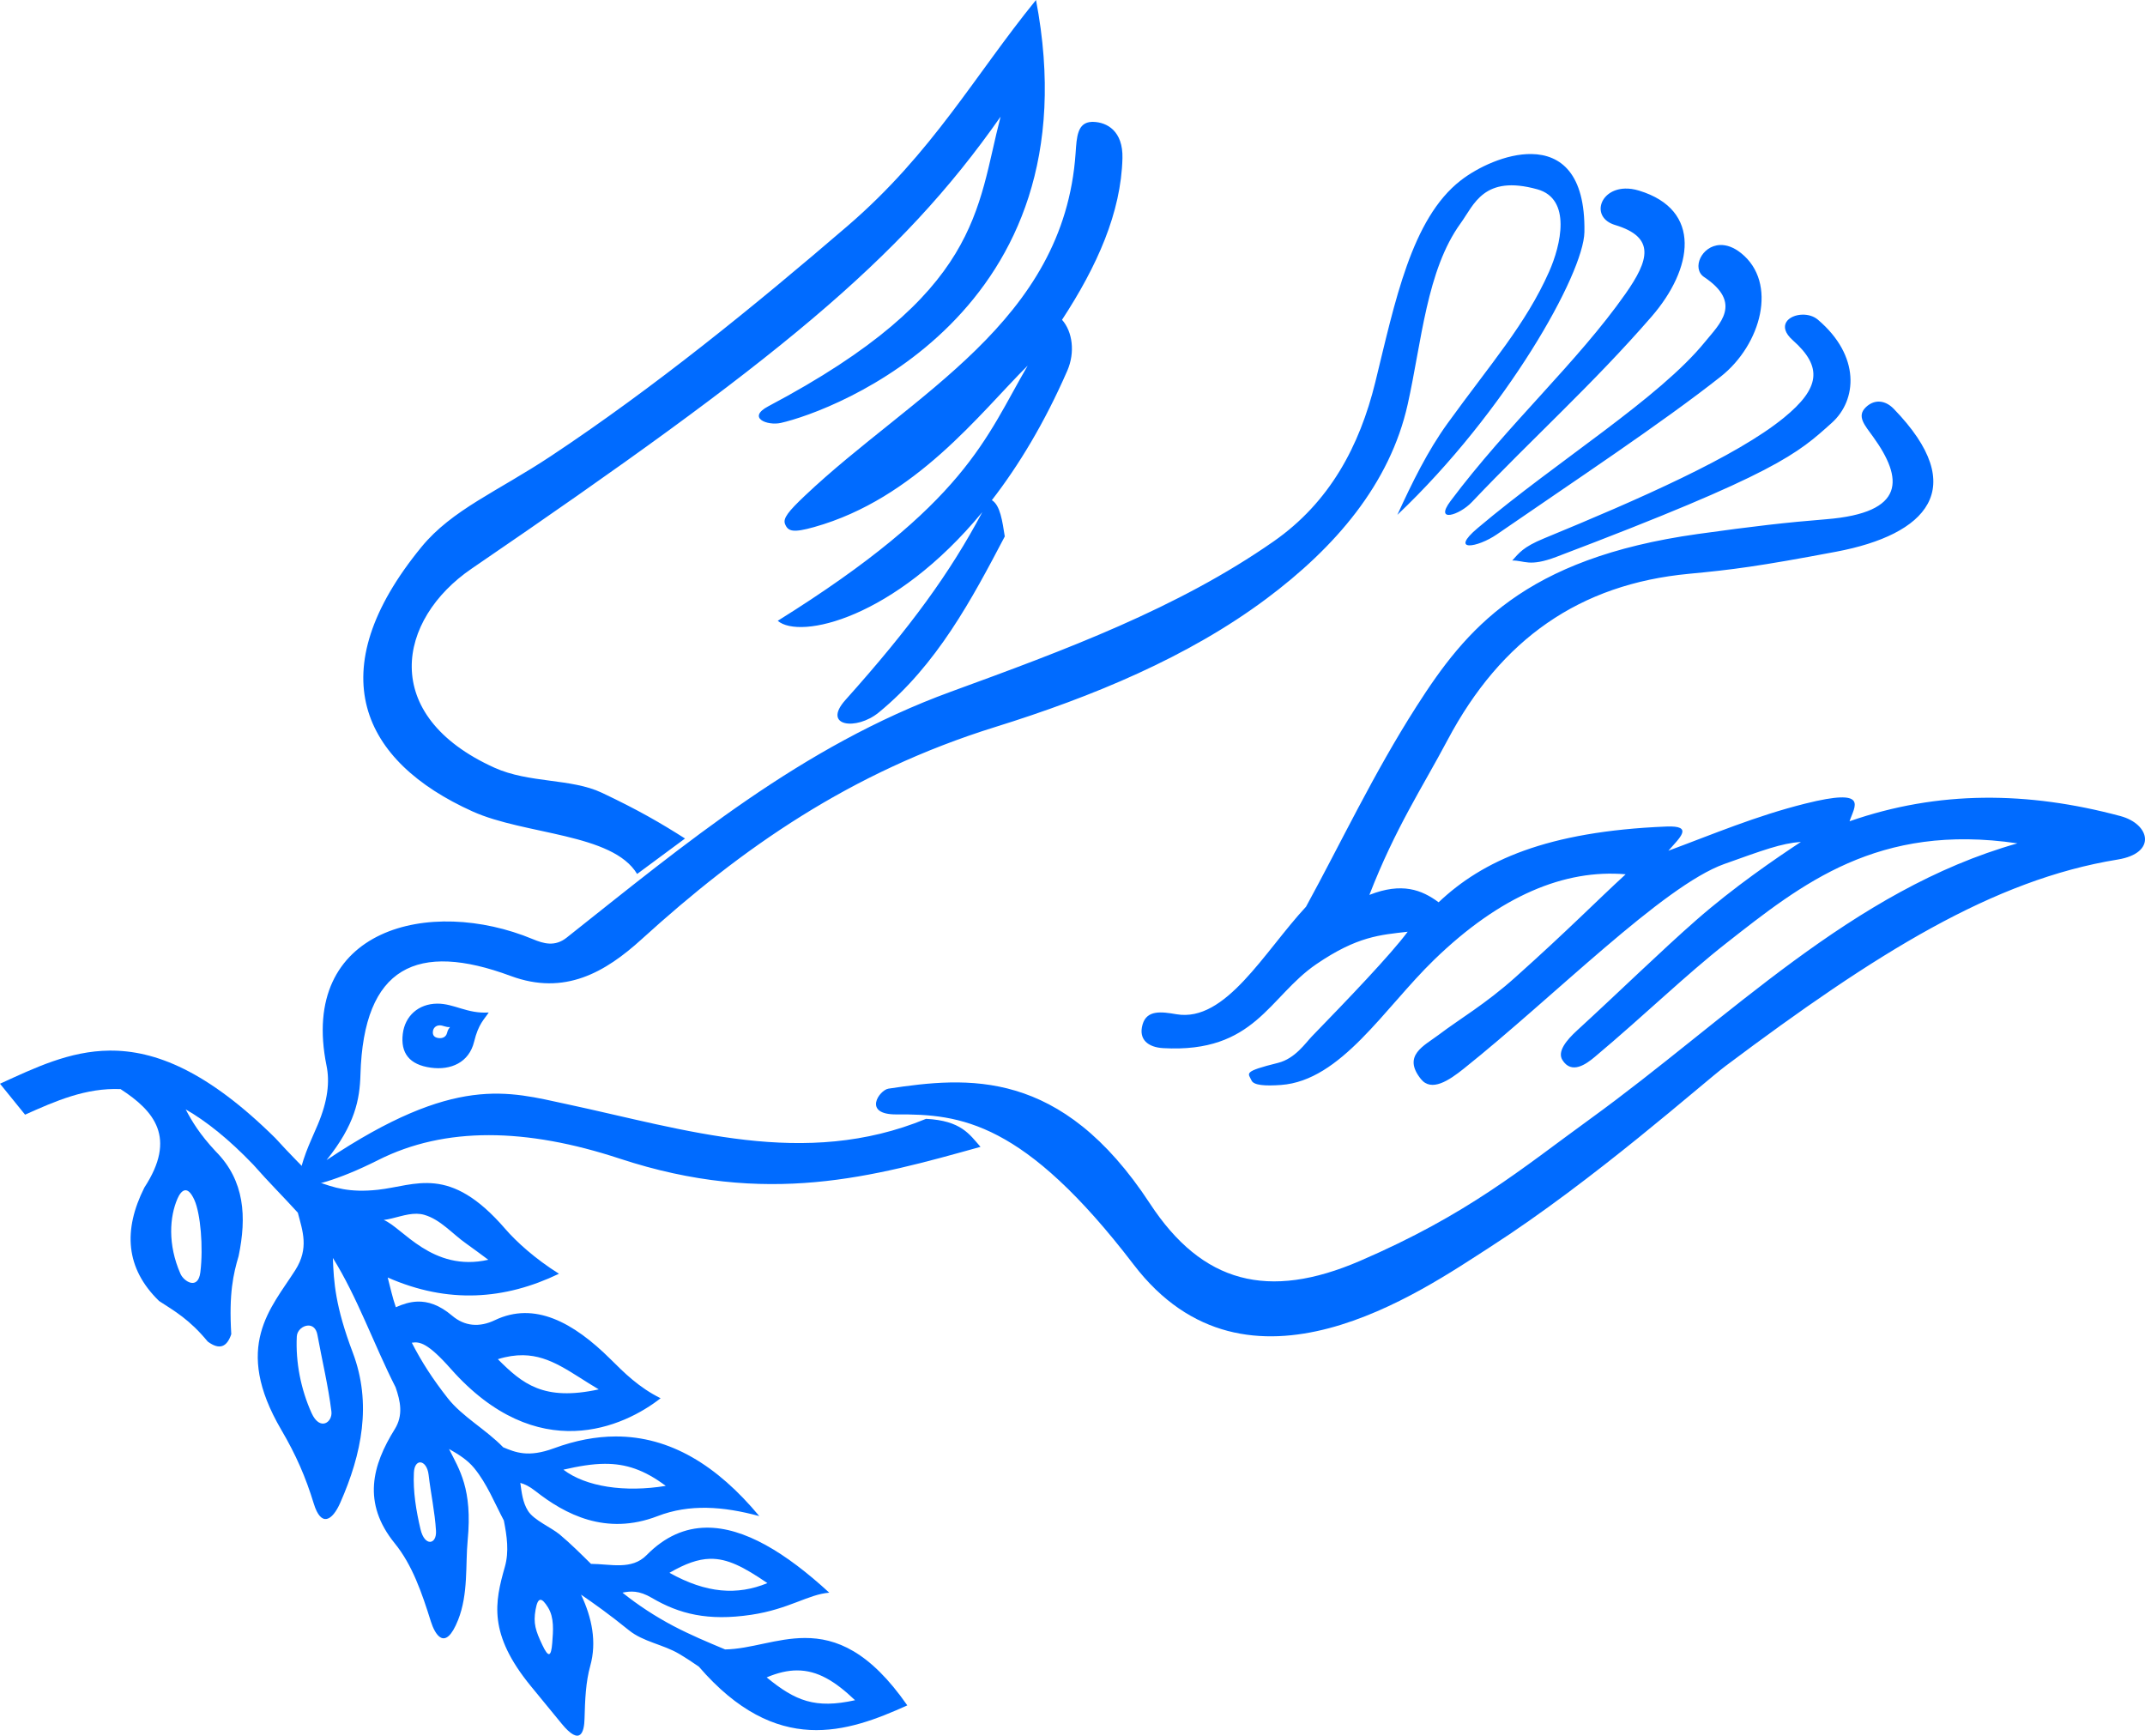
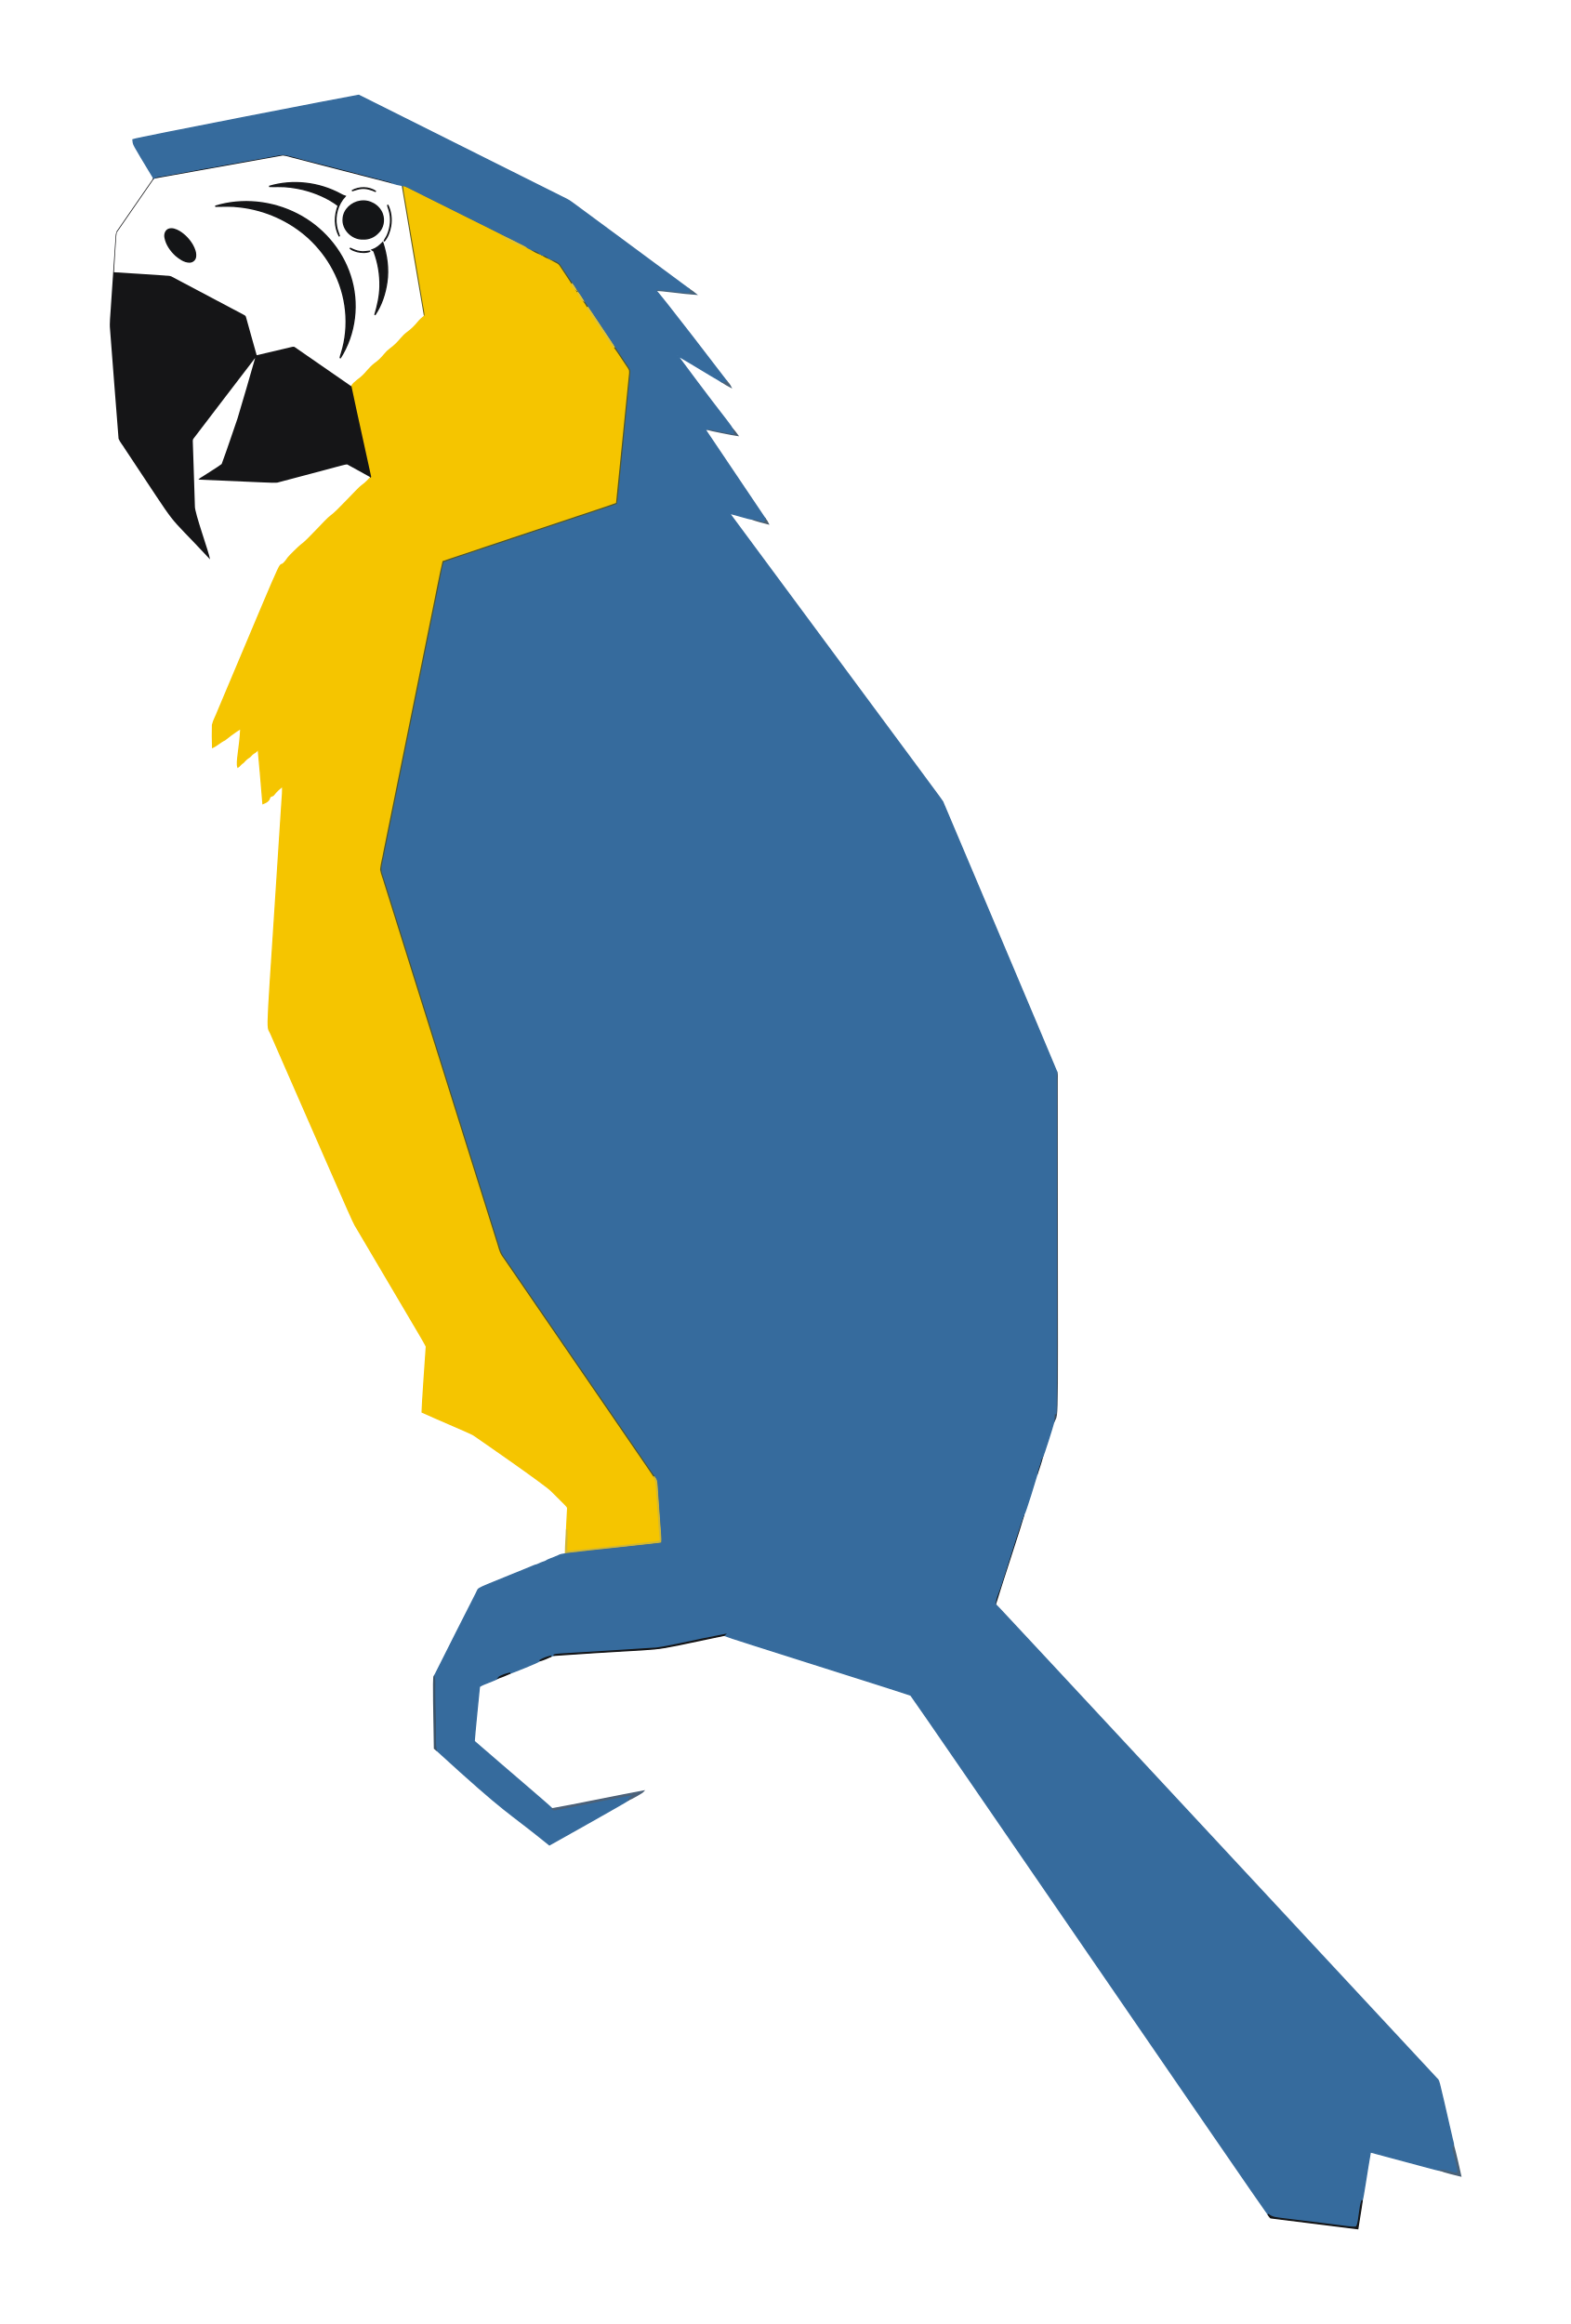
- <svg xmlns="http://www.w3.org/2000/svg" width="988.814" height="800" id="svg3978" version="1.1">
-   <defs id="defs3980" />
-   <g id="layer1" transform="translate(665.223,-573.9545)">
-     <g id="g3997" transform="matrix(0.4752895,0,0,0.4752895,-349.0495,720.9284)">
-       <g style="fill:#006bff;fill-opacity:1" transform="translate(-441.239,-3784.95)" id="g3961">
-         <path style="fill:#006bff;fill-opacity:1;stroke:none" d="m -117.703,4494.546 c -38.871,0.35 -72.44,16.683 -106.281,32.125 l 24.312,30 c 29.473,-13.197 58.973,-26.211 92.625,-24.781 32.771,21.273 54.694,47.109 23.063,95.5 -20.596,41.077 -18.43,78.199 14.312,110 14.93,9.727 29.463,17.818 47.125,39.281 11.655,8.718 18.833,5.062 22.875,-7.156 -2.415,-39.625 2.05,-58.563 7.125,-75.719 7.863,-37.821 6.022,-73.061 -22.125,-101.406 -15.381,-16.437 -23.018,-28.991 -29.219,-40.844 20.057,11.526 41.748,28.791 65.625,53.687 14.623,16.675 29.295,31.212 43.156,46.5 4.553,17.621 11.079,34.383 -2.438,55.656 -23.474,36.943 -61.091,73.943 -13.562,155 14.342,24.459 23.583,45.739 31.437,71.406 7.162,23.407 18.055,16.566 25.688,-0.719 20.916,-47.366 30.846,-96.3 12.156,-145.688 -17.083,-45.142 -18.426,-68.556 -19.312,-91.781 23.776,38.087 39.869,84.174 60.844,125.438 4.692,13.462 7.605,27.134 -0.812,40.625 -21.747,34.856 -31.882,71.476 0,110.719 17.023,20.953 26.246,47.74 35,75.688 3.783,12.076 13.717,30.555 26.437,-1.406 10.052,-25.256 7.041,-53.784 9.281,-77.156 4.801,-50.091 -8.108,-68.635 -18.094,-88.656 9,5.126 17.838,10.493 24.5,18.656 12.376,15.165 19.619,33.571 28.687,50.719 2.967,15.189 5.226,30.012 0.969,44.969 -9.708,34.113 -16.492,64.748 25.25,115.688 l 29.812,36.344 c 18.46,22.527 21.896,7.62 22.219,-4.531 0.5,-18.827 1.178,-35.815 5.563,-51.531 6.431,-23.05 1.69,-46.608 -8.938,-69.031 12.627,8.649 27.449,19.145 46.438,34.531 13.902,11.265 33.197,13.727 48.594,22.844 6.554,3.881 12.908,8.097 19.188,12.406 75.507,87.478 144.296,63.794 202.219,37.594 -36.633,-52.701 -69.196,-65.379 -99.25,-65.344 -27.535,0.033 -52.955,10.75 -77.469,11.094 -17.047,-7.122 -34.086,-14.256 -50.406,-22.875 -17.314,-9.144 -33.859,-19.96 -49.156,-32.188 7.789,-1.573 15.96,-2.309 28.438,5.031 26.557,15.624 54.364,22.718 96.438,16.438 36.62,-5.466 55.361,-19.872 75.719,-21.438 -42.09,-38.682 -82.566,-63.511 -119.281,-63.062 -20.596,0.252 -40.016,8.458 -57.875,26.625 -14.565,14.816 -35.074,8.545 -53.938,8.5 -9.884,-9.754 -19.705,-19.574 -30.344,-28.469 -8.21,-6.864 -24.992,-13.835 -30.719,-22.875 -5.263,-8.307 -6.153,-17.74 -7.5,-27.188 4.146,1.143 8.762,3.275 14.656,7.906 28.519,22.406 68.231,43.709 118.563,24.281 30.786,-11.883 63.513,-9.501 98.562,0 -40.976,-49.268 -86.662,-77.324 -139.312,-77.219 -19.044,0.038 -38.996,3.772 -59.969,11.5 -24.82,9.146 -37.151,3.966 -49.094,-1 -16.875,-17.385 -39.702,-29.683 -53.75,-47.562 -14.535,-18.5 -25.313,-35.137 -34.906,-53.844 7.658,-1.319 15.724,0.37 37.75,25.25 84.132,95.03 168.315,56.326 203.562,28.594 -21.29,-10.579 -35.369,-24.778 -48.562,-37.875 -36.059,-35.798 -73.779,-56.227 -112.156,-37.844 -15.221,7.291 -29.465,5.843 -41.406,-4.281 -12.514,-10.609 -23.619,-14.037 -33.719,-13.719 -7.468,0.236 -14.394,2.542 -20.938,5.469 -3.309,-9.315 -5.341,-19.219 -7.906,-28.844 58.553,25.797 113.577,21.611 166.125,-3.625 -23.134,-14.524 -41.296,-30.983 -52.156,-43.562 -54.164,-62.738 -86.584,-41.9 -123.563,-37.875 -27.415,2.984 -42.452,-1.982 -58.937,-8.031 -13.598,-13.864 -27.342,-27.628 -40.344,-41.969 -65.936,-65.247 -116.821,-85.366 -160.875,-84.969 z m 73.375,135.437 c 2.607,-0.17 5.66,2.196 8.938,9.531 5.823,13.033 8.753,45.486 5.719,70 -2.174,17.564 -15.962,9.067 -19.312,1.438 -12.525,-28.516 -10.452,-55.448 -2.844,-72.875 1.515,-3.47 4.148,-7.875 7.5,-8.094 z m 224.562,22.781 c 2.429,0.04 4.839,0.351 7.219,1.031 15.812,4.517 27.255,18.434 40.719,27.875 7.253,5.085 14.295,10.481 21.438,15.719 -54.408,12.358 -83.56,-31.684 -101.438,-38.594 10.64,-1.354 21.539,-6.206 32.062,-6.031 z M 74.766,4761.171 c 4.025,-0.157 7.901,2.343 9.125,9.062 4.51,24.765 10.468,49.3 13.562,74.281 1.291,10.425 -11.151,19.516 -19.281,1.438 -10.342,-22.997 -15.533,-49.097 -14.281,-74.281 0.283,-5.691 5.699,-10.298 10.875,-10.5 z m 208.656,28.781 c 26.721,0.391 45.984,16.992 73.312,33.125 -53.417,11.653 -73.947,-5.342 -97.844,-29.281 8.99,-2.801 17.049,-3.953 24.531,-3.844 z m -99.812,103.906 c 3.446,0.057 7.217,4.273 8.125,12.094 2.105,18.129 6.071,36.062 7.156,54.281 0.8,13.431 -10.974,15.593 -15,-1.437 -4.246,-17.963 -7.335,-36.564 -6.438,-55 0.332,-6.816 3.116,-9.988 6.156,-9.938 z m 179.031,1.406 c 20.284,-0.091 38.213,5.727 59.094,21.406 -39.764,6.498 -77.404,0.924 -99.281,-15.719 14.992,-3.456 28.017,-5.633 40.188,-5.688 z m 101.937,92.125 c 17.001,-0.41 32.813,7.919 55.75,23.562 -29.205,12.028 -59.237,9.983 -95,-10 15.439,-8.904 27.618,-13.282 39.25,-13.562 z m -164.344,39.75 c 1.885,-0.01 4.254,2.457 7.344,7.469 6.108,9.907 4.969,22.665 4.063,34.344 -1.072,13.816 -3.739,14.396 -9.594,2.031 -6.588,-13.913 -8.953,-21.035 -6.562,-34.344 1.131,-6.299 2.613,-9.493 4.75,-9.5 z m 248.75,68.469 c 19.868,-0.053 36.869,10.34 56.344,28.906 -38.665,8.516 -57.777,0.751 -85.719,-22.125 10.72,-4.549 20.344,-6.757 29.375,-6.781 z" id="path3057" />
-         <path style="fill:#006bff;fill-opacity:1;stroke:none" d="m 780.839,3475.72 c -59.321,72.865 -100.387,148.327 -182.844,219.188 -90.073,77.406 -187.448,156.676 -287.875,223.25 -51.304,34.01 -95.636,51.801 -125.25,87.906 -99.391,121.179 -57.993,208.123 49.5,256.563 50.732,22.861 135.738,21.023 159.594,60.625 l 46.469,-34.375 c -23.284,-14.816 -45.429,-27.743 -80.812,-44.438 -29.771,-14.046 -70.457,-9.048 -104.062,-24.25 -112.268,-50.786 -94.158,-143.807 -22.219,-192.937 295.184,-201.597 415.346,-298.67 513.156,-438.406 -23.368,89.297 -18.402,171.474 -225.25,280.844 -21.192,11.205 -0.955,19.098 12.125,16.156 49.748,-11.189 305.645,-105.844 247.469,-410.125 z m 54.156,118.188 c -14.113,0.497 -14.672,14.675 -15.75,30.312 -11.312,164.106 -158.525,233.615 -262.656,332.312 -15.873,15.045 -21.319,21.81 -19.187,27.281 2.859,7.341 7.895,8.752 28.281,3.031 98.453,-27.627 160.487,-110.251 207.094,-156.562 -40.897,70.158 -59.442,133.389 -242.438,247.469 21.351,18.335 112.902,-1.759 198.406,-105.375 -31.265,58.846 -69.523,111.544 -132.75,182.156 -22.945,25.625 10.548,29.947 32.312,12.125 56.545,-46.303 90.393,-110.005 122.25,-170.719 -2.373,-14.731 -4.335,-30.162 -12.531,-35.187 25.914,-33.471 51.02,-74.839 73.125,-125.438 7.863,-17.997 5.057,-38.031 -5.063,-49.469 34.121,-52.191 57.199,-103.923 58.594,-156.594 0.703,-26.534 -15.029,-34.993 -28.281,-35.344 -0.484,-0.013 -0.951,-0.016 -1.406,0 z m 426.531,31.188 c -24.742,-0.406 -52.529,12.982 -68.781,25.625 -47.868,37.237 -63.722,117.868 -82.844,195.719 -15.177,61.791 -44.107,116.272 -98.563,154.281 -92.902,64.844 -201.803,105.181 -312.875,145.719 -145.202,52.994 -258.113,147.706 -372.844,238.563 -11.437,9.057 -22.301,5.833 -32.875,1.437 -99.543,-41.384 -227.194,-10.587 -200,122.844 3.14,15.406 1.341,33.745 -8.562,57.156 -9.049,21.392 -14.024,29.272 -21.094,61.75 14.652,-2.016 39.203,-7.075 79.656,-27.469 64.902,-32.719 143.681,-31.258 234.281,-1.438 143.142,47.115 246.3,17.473 350,-11.406 -10.725,-12.112 -18.748,-25.432 -52.844,-27.156 -118.034,48.692 -232.751,10.496 -348.562,-14.281 -56.67,-12.124 -108.135,-29.058 -232.875,54.281 27.642,-34.404 32.188,-58.731 32.875,-82.844 2.999,-105.237 55.379,-129.223 145.719,-95.719 52.372,19.423 91.786,-3.601 127.125,-35.719 96.749,-87.928 201.863,-161.827 342.875,-205.719 94.367,-29.373 187.169,-67.814 262.844,-124.281 66.802,-49.847 119.879,-111.238 137.156,-188.562 13.575,-60.752 18.349,-130.177 51.406,-175.719 12.94,-17.827 22.193,-47.301 74.281,-32.875 33.526,9.285 22.909,54.196 11.437,80 -22.727,51.123 -56.34,88.738 -98.562,147.156 -19.092,26.416 -34.233,57.177 -48.563,88.563 105.57,-100.018 180.728,-233.846 181.406,-274.281 0.956,-56.99 -23.177,-75.165 -51.219,-75.625 z m 90.562,33.5 c -25.099,0.771 -33.071,28.236 -9.594,35.312 39.646,11.95 32.83,34.284 10.094,66.688 -46.617,66.437 -114.013,126.665 -169.687,201 -15.974,21.328 8.408,13.97 20.687,1.031 59.347,-62.532 117.748,-114.698 174.25,-179.813 40.173,-46.297 49.594,-103.471 -12.125,-122.25 -4.961,-1.509 -9.518,-2.095 -13.625,-1.969 z m 92.281,54.719 c -18.093,0.635 -27.863,22.828 -15.5,31.094 37.87,25.32 14.774,45.681 1,62.656 -44.622,54.991 -143.069,115.244 -220.719,180.813 -27.74,23.424 -0.257,19.114 18.687,6.062 74.452,-51.294 160.235,-108.07 217.188,-153.062 39.187,-30.958 55.57,-90.975 19.687,-119.688 -7.368,-5.896 -14.312,-8.087 -20.344,-7.875 z m 80,67.531 c -13.441,0.199 -25.5,10.669 -9.469,24.875 29.284,25.949 26.213,46.558 -8.563,75 -46.254,37.83 -141.204,79.404 -232.875,117.156 -20.542,8.46 -24.141,14.263 -30.719,21.406 12,-0.174 16.285,6.523 42.875,-3.562 214.359,-81.305 233.685,-99.982 267.125,-130 24.397,-21.901 27.984,-64.749 -13.562,-100 -4.078,-3.46 -9.553,-4.953 -14.812,-4.875 z m 73.062,84.344 c -4.115,0.198 -8.177,2.009 -11.812,5.531 -9.014,8.734 -1.011,17.29 7.125,28.562 29.088,40.303 32.338,73.738 -45.719,80 -37.987,3.047 -70.34,6.744 -124.281,14.281 -168.808,23.588 -225.149,92.555 -272.844,167.156 -42.001,65.695 -72.989,131.839 -107.156,194.281 -40.696,43.83 -77.975,112.472 -125.719,104.281 -14.537,-2.494 -28.739,-4.404 -32.844,10 -4.192,14.712 5.639,22.066 20,22.875 89.09,5.019 102.434,-49.973 148.563,-81.438 39.872,-27.197 62.019,-28.334 88.594,-31.438 -16.404,22.171 -58.443,65.966 -92.875,101.438 -6.152,6.338 -16.268,21.595 -32.844,25.719 -34.568,8.6 -29.051,9.861 -25.719,17.125 2.119,4.619 12.866,5.442 28.562,4.313 58.247,-4.189 100.129,-74.49 148.563,-121.438 64.212,-62.242 126.614,-87.926 185.719,-82.875 -28.355,25.974 -54.981,53.361 -107.125,100 -29.117,26.043 -53.661,40.091 -74.281,55.719 -13.841,10.489 -35.581,19.917 -17.156,42.875 10.252,12.774 27.232,1.326 41.438,-10 87.077,-69.427 193.439,-177.396 252.844,-198.594 37.797,-13.488 55.275,-20.019 74.281,-21.406 -25.093,16.522 -65.15,43.97 -101.406,75.719 -33.66,29.475 -75.215,70.013 -115.719,107.125 -10.228,9.371 -19.316,20.369 -14.281,28.562 8.871,14.436 23.122,4.112 31.406,-2.844 49.015,-41.152 88.182,-79.429 127.156,-110 74.075,-58.103 147.449,-117.096 282.844,-97.156 -160.609,45.427 -279.85,169.738 -414.281,267.156 -66.74,48.365 -118.37,92.524 -223.562,137.844 -88.697,38.213 -152.764,21.827 -203.563,-55.687 -86.279,-131.656 -176.741,-123.015 -253.594,-111.438 -8.733,1.316 -25.667,25.245 7.875,25 61.877,-0.452 123.547,6.603 230,145.719 110.442,144.328 278.931,25.784 345.719,-17.156 101.045,-64.965 206.178,-158.934 228.563,-175.719 145.946,-109.432 259.51,-180.476 380,-200 38.385,-6.22 31.482,-34.47 2.687,-42.188 -89.58,-24.009 -176.452,-25.013 -262.687,5.062 4.681,-14.468 19.877,-32.827 -42.875,-17.156 -48.166,12.029 -89.399,29.64 -132.844,45.719 11.039,-12.656 25.001,-24.564 -1.938,-23.469 -116.156,4.72 -178.386,33.137 -220.906,73.469 -16.373,-12.143 -35.681,-19.554 -67.156,-7.156 25.238,-64.985 51.47,-104.275 75.719,-150 52.021,-98.096 128.251,-151.413 234.281,-161.406 41.872,-3.946 67.246,-7.159 142.844,-21.438 87.166,-16.463 130.738,-61.201 55.719,-138.562 -4.661,-4.807 -10.022,-7.223 -15.312,-6.969 z M 199.995,4449.001 c -18.073,0.169 -31.211,11.93 -33.312,29.281 -2.244,18.521 6.225,29.985 27.281,32.844 19.242,2.612 36.96,-4.912 41.906,-25.25 4.251,-17.48 9.764,-21.426 14.156,-28.281 -20.892,1.362 -33.615,-8.748 -50.031,-8.594 z m 2.5,21.062 c 3.256,-0.03 5.793,1.958 9.938,1.688 -0.871,1.36 -1.969,2.157 -2.812,5.625 -0.981,4.035 -4.495,5.518 -8.312,5 -4.177,-0.567 -5.851,-2.826 -5.406,-6.5 0.417,-3.442 3.009,-5.779 6.594,-5.813 z" id="path3102" />
-       </g>
-     </g>
+ <svg xmlns="http://www.w3.org/2000/svg" version="1.1" id="Layer_1" x="0px" y="0px" viewBox="0 0 1177.968 1743.003" enable-background="new 0 0 1177.968 1743.003" xml:space="preserve">
+   <g>
+     <path fill="#141517" stroke="#141517" d="M205.745,116.724c2.72-0.457,5.478-1.323,8.256-0.792   c4.734,0.914,9.335,2.364,14.005,3.56c21.847,5.456,43.587,11.327,65.397,16.916c0.058,0.138,0.17,0.414,0.228,0.553   c-24.068-6.126-48.087-12.464-72.134-18.664c-3.129-0.675-6.179-1.897-9.361-2.184c-32.138,5.674-64.228,11.657-96.371,17.31   c1.249-1.073,2.922-1.094,4.468-1.28c11.115-2.093,22.304-3.809,33.376-6.105c7.396-0.978,14.653-2.789,22.043-3.831   C185.651,120.204,195.74,118.695,205.745,116.724z" />
+     <path fill="#141517" stroke="#141517" d="M201.903,139.808c17.66-5.308,37.291-2.97,53.464,5.775   c1.11,0.616,2.231,1.243,3.475,1.589c-5.541,5.929-7.943,14.552-6.482,22.506c0.329,2.641,1.535,5.037,2.226,7.576   c-3.9-6.976-3.783-15.7-0.871-23.032c-7.879-5.935-17.177-9.808-26.703-12.204c-6.094-1.408-12.342-2.29-18.606-2.184   C206.239,139.83,204.066,139.952,201.903,139.808z" />
+     <path fill="#645E20" stroke="#645E20" d="M301.76,139.075c2.694,0.016,4.92,1.69,7.257,2.805   c26.687,13.33,53.406,26.591,80.071,39.964c2.38,1.179,4.936,2.13,6.886,4.006c-0.356-0.069-1.068-0.207-1.424-0.276   c-5.605-3.092-11.343-5.977-17.198-8.57c-6.333-3.443-12.884-6.482-19.318-9.744c-11.821-5.876-23.637-11.758-35.448-17.65   c-6.588-3.188-13.017-6.71-19.706-9.68c0.313,4.373,1.323,8.655,1.992,12.979c4.288,25.146,8.511,50.303,12.788,75.454   c0.372,2.694,1.148,5.355,1.211,8.086c-0.112,0.17-0.324,0.505-0.43,0.675C312.758,204.467,307.36,171.75,301.76,139.075z" />
+     <path fill="#F5C500" stroke="#F5C500" d="M302.881,139.931c6.689,2.97,13.118,6.492,19.706,9.68   c11.811,5.892,23.627,11.773,35.448,17.65c6.434,3.262,12.985,6.301,19.318,9.744c2.019,2.359,5.148,3.081,7.741,4.601   c3.097,1.434,5.977,3.592,9.457,3.969c0.356,0.069,1.068,0.207,1.424,0.276c0.967,0.51,1.945,0.994,2.943,1.45   c2.072,1.344,4.266,2.502,6.62,3.267c0.228,0.122,0.68,0.367,0.909,0.489c1.684,1.148,3.517,2.061,5.456,2.704   c0.234,0.122,0.701,0.361,0.935,0.483c1.652,1.094,3.453,1.934,5.201,2.864c1.605,0.834,2.444,2.518,3.432,3.948   c2.449,3.868,5.164,7.566,7.497,11.508c0.436,2.019,1.461,3.841,3.273,4.925c0.313,0.478,0.632,0.962,0.951,1.45   c0.919,2.46,1.78,5.35,4.367,6.551c1.206,1.408,2.194,2.981,3.071,4.612c0.521,1.53,1.153,3.044,2.109,4.362   c4.537,6.492,8.671,13.25,13.261,19.7c1.514,2.215,2.672,4.76,4.92,6.37c3.193,4.256,5.919,8.835,8.968,13.197   c0.829,1.286,1.86,2.492,2.354,3.969c0.25,1.716-0.058,3.448-0.223,5.164c-3.22,31.569-6.296,63.155-9.51,94.724   c-8.878,3.31-17.979,6.035-26.942,9.128c-34.391,11.513-68.845,22.867-103.204,34.481c-2.662,11.386-4.718,22.915-7.119,34.364   c-12.427,61.226-24.822,122.458-37.265,183.684c-0.712,4.282-1.966,8.49-2.412,12.815c0.606,3.623,2.173,7.018,3.119,10.567   c27.962,89.103,55.913,178.206,83.886,267.304c1.589,4.357,2.173,9.218,5.196,12.91c36.064,52.487,72.043,105.026,108.092,157.523   c1.589,2.285,3.151,4.596,4.681,6.933c2.343,4.872,1.711,10.365,2.38,15.578c0.324,7.688,1.243,15.333,1.562,23.016   c0.165,3.262,0.733,6.503,0.696,9.781c-3.384,1.222-7.034,1.02-10.541,1.599c-0.533,0.063-55.239,6.423-59.415,6.423   c-0.917-3.458,0.316-4.224-0.255-16.55c0.313-5.111,0.43-10.222,0.786-15.323c0.305-1.942-0.524-1.982-11.97-13.537   c-4.344-4.739-58.139-41.815-58.671-42.174c-3.151-1.822-25.158-10.971-38.508-17.033c-0.095-2.163,2.988-46.521,3.124-48.396   c0.155-1.671,3.589,4.823-50.26-86.569c-6.896-12.327,6.264,16.877-66.146-148.502c-3.626-8.86-3.758,13.639,8.198-174.535   c0.367-3.868,0.568-7.757,0.436-11.646c-2.343,2.019-4.734,4.043-6.615,6.519c-0.967,1.484-2.899,0.534-3.326,2.906   c-0.833,2.427-3.804,3.388-4.771,3.788c-0.347-5.133-3.388-39.651-3.549-40.857c-0.494,0.377-0.988,0.77-1.482,1.153l0.335,0.266   c-1.605,1.678-2.681,1.339-4.84,3.99c-0.122,0.112-0.361,0.324-0.478,0.43c-2.857,1.766-3.795,3.237-4.803,4.197   c-2.364,1.546-2.251,2.318-3.995,3.512c-1.308-3.82,1.416-13.671,2.221-28.998c-5.137,2.847-11.502,8.134-12.034,8.533   c-3.283,1.498-5.86,4.155-9.138,5.648c-0.239-5.6-0.149-11.216-0.074-16.81c0.808-3.607,2.826-6.816,4.07-10.286   c61.912-146.755,40.05-96.62,52.789-115.259c1.07-1.361,8.294-8.47,9.59-9.388c4.745-3.097,18.727-19.294,22.314-21.788   c4.8-3.2,20.214-20.659,23.382-22.846c2.614-1.769,4.744-4.144,6.864-6.455c-4.84-22.644-10.068-45.208-14.775-67.873   c0.999-1.945,3.039-3.395,4.723-4.835c2.805-1.955,5.26-4.415,7.412-7.061c1.626-1.865,3.379-3.655,5.339-5.164   c2.805-1.95,5.265-4.404,7.412-7.056c1.243-1.535,2.683-2.927,4.277-4.096c2.986-2.13,5.595-4.798,7.948-7.603   c1.429-1.695,3.018-3.283,4.798-4.612c2.981-2.141,5.626-4.771,7.953-7.603c1.44-1.753,3.087-3.347,4.941-4.659   c0.106-0.17,0.319-0.505,0.43-0.675c-0.064-2.731-0.839-5.393-1.211-8.086c-4.277-25.151-8.501-50.308-12.788-75.454   C304.204,148.585,303.194,144.303,302.881,139.931z" />
+     <path fill="#151517" stroke="#151517" d="M264.001,143.071c5.409-3.06,12.746-3.007,17.889,0.574   c-3.39-1.52-7.029-2.715-10.801-2.354C268.623,141.424,266.37,142.497,264.001,143.071z" />
+     <path fill="#141517" stroke="#141517" d="M270.259,150.918c6.801-1.1,14.047,2.965,16.449,9.457   c1.79,4.835,0.659,10.748-3.214,14.265c-2.88,3.081-7.114,4.851-11.338,4.569c-8.038,0.308-15.641-7.247-14.749-15.386   C257.88,157.139,263.815,151.821,270.259,150.918z" />
+     <path fill="#141517" stroke="#141517" d="M161.467,154.69c20.163-6.248,42.732-3.788,61.444,5.85   c18.59,9.468,33.381,26.347,39.789,46.249c6.689,20.364,4.033,43.725-7.576,61.805c0.159-1.195,0.542-2.338,0.909-3.475   c6.514-20.715,4.054-43.922-6.221-62.995c-4.675-8.867-10.95-16.869-18.292-23.669c-14.191-12.889-32.478-21.114-51.519-23.287   C173.851,154.318,167.64,154.605,161.467,154.69z" />
+     <path fill="#151517" stroke="#151517" d="M290.751,153.675c2.497,4.914,3.103,10.695,2.184,16.098   c-0.754,4.011-2.168,8.054-4.888,11.168c0.712-1.599,1.817-2.986,2.513-4.59c2.577-5.892,3.198-12.693,1.307-18.872   C291.469,156.215,290.932,154.993,290.751,153.675z" />
+     <path fill="#141517" stroke="#141517" d="M126.284,172.09c2.72-1.148,5.701,0.138,8.102,1.488   c4.118,2.492,7.539,6.099,9.951,10.259c1.504,2.768,2.805,5.94,2.221,9.149c-0.404,2.099-2.428,3.629-4.553,3.538   c-3.932-0.096-7.257-2.577-10.153-4.994c-3.825-3.57-7.077-8.108-8.038-13.33C123.33,175.931,124.069,173.158,126.284,172.09z" />
+     <path fill="#E2C22E" stroke="#E2C22E" d="M377.352,177.004c5.855,2.593,11.593,5.478,17.198,8.57   c-3.48-0.377-6.36-2.534-9.457-3.969C382.5,180.086,379.371,179.363,377.352,177.004z" />
+     <path fill="#151517" stroke="#151517" d="M279.148,187.455c3.097-1.105,5.642-3.214,7.906-5.541   c3.124,9.547,4.532,19.748,3.087,29.747c-1.227,8.671-4.059,17.246-8.984,24.535c2.072-6.933,3.671-14.069,3.836-21.342   c0.175-8.819-1.28-17.703-4.373-25.97C280.46,188.119,279.754,187.8,279.148,187.455z" />
+     <path fill="#151517" stroke="#151517" d="M262.439,186.1c2.481,1.142,4.989,2.359,7.752,2.63c2.481,0.489,4.957-0.202,7.433-0.361   c-3.034,1.249-6.524,1.047-9.664,0.319C266.02,188.098,263.932,187.534,262.439,186.1z" />
+     <path fill="#46522E" stroke="#46522E" d="M398.917,187.301c2.518,0.287,4.936,1.328,6.62,3.267   C403.184,189.803,400.989,188.645,398.917,187.301z" />
+     <path fill="#46512D" stroke="#46512D" d="M406.446,191.057c2.13,0.133,4.133,0.978,5.456,2.704   C409.963,193.118,408.13,192.205,406.446,191.057z" />
+     <path fill="#535828" stroke="#535828" d="M496.102,1146.529c-0.76-9.595-1.365-19.201-2.072-28.802   c-0.244-2.694-0.096-5.478-0.972-8.06c-0.993-2.242-2.656-4.075-3.995-6.094c-12.879-18.983-26.012-37.786-38.875-56.774   c-5.292-7.332-10.111-14.988-15.386-22.33c-18.473-27.027-37.036-53.99-55.557-80.985c-3.443-4.027-4.319-9.377-5.982-14.239   c-26.4-84.082-52.789-168.165-79.163-252.253c-2.322-7.422-4.606-14.849-7.034-22.235c-1.153-3.289,0.101-6.684,0.691-9.946   c14.334-70.508,28.605-141.026,42.913-211.54c0.829-3.777,1.349-7.629,2.492-11.332c11.407-4.187,23.037-7.741,34.529-11.678   c29.593-9.893,59.191-19.775,88.8-29.636c2.242-0.712,4.5-1.413,6.641-2.412c1.132-5.69,1.286-11.508,1.976-17.251   c2.656-27.112,5.462-54.208,8.102-81.32c0.468-2.694-1.594-4.75-2.911-6.832c-16.614-24.849-33.147-49.745-49.734-74.61   c-1.86-2.343-4.861-3.464-7.725-3.958c1.652,1.094,3.453,1.934,5.201,2.864c1.605,0.834,2.444,2.518,3.432,3.947   c2.449,3.868,5.164,7.566,7.497,11.508c1.259,1.525,2.359,3.166,3.273,4.925c0.313,0.478,0.632,0.962,0.951,1.45   c1.674,2.03,3.14,4.218,4.367,6.551c1.206,1.408,2.194,2.98,3.071,4.612c3.889,5.09,7.183,10.605,10.817,15.88   c3.129,4.867,6.599,9.521,9.473,14.552c3.193,4.256,5.919,8.835,8.968,13.197c0.829,1.286,1.86,2.492,2.354,3.969   c0.25,1.716-0.058,3.448-0.223,5.164c-3.22,31.569-6.296,63.155-9.51,94.724c-8.878,3.31-17.979,6.035-26.942,9.128   c-34.391,11.513-68.845,22.867-103.204,34.481c-2.662,11.386-4.718,22.915-7.119,34.364   c-12.427,61.226-24.822,122.458-37.265,183.684c-0.712,4.282-1.966,8.49-2.412,12.815c0.606,3.623,2.173,7.018,3.119,10.567   c27.962,89.103,55.913,178.206,83.886,267.304c1.589,4.357,2.173,9.218,5.196,12.91c36.064,52.487,72.043,105.026,108.092,157.523   c1.589,2.285,3.151,4.596,4.681,6.933c0.765,1.052,1.849,2.014,2.04,3.384c0.547,3.416,0.505,6.896,0.845,10.344   c0.616,8.379,1.18,16.757,1.801,25.135c0.138,3.517,0.749,7.013,0.569,10.546c-23.328,2.626-46.652,5.266-69.985,7.873   c-0.085,0.257-0.189,0.505-0.306,0.746c3.898-0.214,48.839-5.43,65.621-7.232c1.759-0.17,3.517-0.425,5.249-0.797   C496.914,1153.707,496.234,1150.11,496.102,1146.529z" />
+     <path fill="#DFC23A" stroke="#DFC23A" d="M428.967,212.564c1.259,1.525,2.359,3.167,3.273,4.925   C430.428,216.405,429.403,214.583,428.967,212.564z" />
+     <path fill="#46647D" stroke="#46647D" d="M491.001,216.973c5.845-0.76,18.512,2.301,25.863,2.045   c-0.053-0.733-0.096-1.461-0.128-2.184c1.812,1.217,3.597,2.481,5.292,3.868c-9.192-0.538-26.55-3.203-29.976-2.885   C491.697,217.531,491.346,217.25,491.001,216.973z" />
+     <path fill="#DFC139" stroke="#DFC139" d="M433.191,218.939c1.674,2.03,3.14,4.218,4.367,6.551   C434.971,224.289,434.11,221.399,433.191,218.939z" />
+     <path fill="#DDC135" stroke="#DDC135" d="M440.629,230.102c3.889,5.09,7.183,10.605,10.817,15.88   c3.129,4.867,6.599,9.521,9.473,14.552c-2.247-1.61-3.406-4.155-4.92-6.37c-4.59-6.45-8.724-13.208-13.261-19.7   C441.782,233.146,441.15,231.632,440.629,230.102z" />
+     <path fill="#4A637A" stroke="#4A637A" d="M541.426,286.382c1.116-0.122,2.21-0.409,3.289-0.733c1.254,1.466,2.561,2.938,3.4,4.702   C545.783,289.203,543.599,287.789,541.426,286.382z" />
+     <path fill="#455C72" stroke="#455C72" d="M530.067,321.93c1.195-0.298,2.444-0.313,3.65-0.016   c5.398,1.27,10.876,2.125,16.284,3.326c-0.239-1.259-0.462-2.518-0.786-3.751c1.472,1.589,2.757,3.342,4.033,5.1   C550.088,326.196,532.098,322.586,530.067,321.93z" />
+     <path fill="#4A5E6E" stroke="#4A5E6E" d="M563.687,389.24c3.167-0.468,6.025,1.217,9.032,1.86c0.372-0.685,0.754-1.365,1.142-2.04   c0.887,1.19,1.764,2.417,2.37,3.793C572.029,391.737,567.768,390.738,563.687,389.24z" />
+     <path fill="#394A5A" stroke="#394A5A" d="M792.17,814.684c0.074-3.613-0.308-7.252,0.329-10.828   c0.611,1.95,0.266,4.027,0.345,6.046c0,274.432,1.084,247.392-2.582,256.753C792.594,1022.467,792.17,1167.497,792.17,814.684z" />
+     <path fill="#141517" stroke="#141517" d="M780.391,1095.961c0.324-1.126,0.51-2.364,1.419-3.182   c-1.158,4.426-2.715,8.756-4.139,13.107C777.841,1102.4,779.509,1099.276,780.391,1095.961z" />
+     <path fill="#D1B736" stroke="#D1B736" d="M490.539,1107.299c0.765,1.052,1.849,2.014,2.04,3.384   c0.547,3.416,0.505,6.896,0.845,10.344c0.616,8.379,1.18,16.757,1.801,25.135c0.138,3.517,0.749,7.013,0.569,10.546   c-23.882,2.688-47.758,5.393-71.645,8.06c0.048-5.881,0.521-11.752,0.818-17.623c0.58,12.533-0.68,13.024,0.255,16.55   c4.182,0,58.882-6.36,59.415-6.423c3.507-0.579,7.156-0.377,10.541-1.599c0.037-3.278-0.531-6.519-0.696-9.781   c-0.319-7.682-1.238-15.328-1.562-23.016C492.25,1117.664,492.882,1112.171,490.539,1107.299z" />
+     <path fill="#141517" stroke="#141517" d="M767.948,1135.818c-3.364,11.706-16.193,50.149-21.491,67.575   c-0.218-4.027,1.732-7.704,3.002-11.407C751.829,1185.968,766.221,1138,767.948,1135.818z" />
+     <path fill="#366B9D" stroke="#366B9D" d="M1090.178,1609.684c0.021-2.412-0.999-4.734-1.408-7.093   c-11.413-49.501-8.968-40.637-11.933-44.39c-346.153-372.084-328.428-353.286-330.379-354.808   c-0.218-4.027,1.732-7.704,3.002-11.407c2.37-6.019,16.762-53.987,18.489-56.168c1.078-1.424,8.975-27.205,9.723-29.933   c0.17-3.485,1.838-6.609,2.72-9.925c0.324-1.126,0.51-2.364,1.419-3.182c0.837-1.182,7.466-22.234,8.453-26.124   c2.13-40.38,1.907,93.758,1.907-251.971c0.074-3.613-0.308-7.252,0.329-10.828c-3.896-9.688-82.517-195.469-85.496-202.492   c-2.74-4.063,7.082,9.408-160.084-216.518c6.608,1.61,15.169,4.388,16.768,4.394c3.167-0.467,6.025,1.217,9.032,1.86   c0.372-0.685,0.754-1.365,1.142-2.04c-14.956-22.33-30.066-44.56-45.027-66.885c1.809-0.375,3.04-0.715,4.883-0.26   c5.398,1.27,10.876,2.125,16.284,3.326c-1.359-7.159,3.048,2.284-42.068-58.74c11.295,6.386,22.245,13.405,33.493,19.881   c1.116-0.122,2.21-0.409,3.289-0.733c-0.414-0.542-50.413-66.035-53.714-68.675c5.845-0.76,18.512,2.301,25.863,2.046   c-0.053-0.733-0.096-1.461-0.128-2.184c-29.157-21.719-58.506-43.178-87.722-64.818c-2.672-2.099-5.834-3.39-8.83-4.941   C369.803,121.899,319.441,96.662,269.043,71.5c-1.657,0.098-165.901,31.924-169.297,33.275c0.592,4.439-1.372,0.716,15.599,28.924   l0.42-0.276c1.249-1.073,2.922-1.094,4.468-1.28c11.115-2.093,22.304-3.809,33.376-6.105c7.396-0.978,14.653-2.789,22.043-3.831   c9.999-2.003,20.088-3.512,30.092-5.483c2.72-0.457,5.478-1.323,8.256-0.792c4.734,0.914,9.335,2.364,14.005,3.56   c21.847,5.456,43.587,11.327,65.397,16.916c0.058,0.138,0.17,0.414,0.228,0.553c2.593,0.962,5.377,1.679,8.129,2.115   c2.694,0.016,4.92,1.689,7.257,2.805c26.687,13.33,53.406,26.591,80.071,39.964c2.38,1.179,4.936,2.13,6.886,4.006   c0.967,0.51,1.945,0.994,2.943,1.451c2.518,0.287,4.936,1.328,6.62,3.267c0.228,0.122,0.68,0.367,0.909,0.489   c2.13,0.133,4.133,0.978,5.456,2.704c0.234,0.122,0.701,0.361,0.935,0.483c2.864,0.494,5.865,1.615,7.725,3.958   c16.587,24.865,33.121,49.761,49.734,74.61c1.318,2.083,3.379,4.139,2.911,6.832c-2.641,27.112-5.446,54.208-8.102,81.32   c-0.691,5.743-0.845,11.561-1.976,17.251c-2.141,0.999-4.399,1.7-6.641,2.412c-29.609,9.861-59.207,19.743-88.8,29.636   c-11.492,3.937-23.122,7.491-34.529,11.678c-1.142,3.703-1.663,7.555-2.492,11.332c-14.308,70.513-28.578,141.032-42.913,211.54   c-0.59,3.262-1.844,6.657-0.691,9.946c2.428,7.385,4.713,14.813,7.034,22.235c26.373,84.088,52.763,168.17,79.163,252.253   c1.663,4.861,2.54,10.211,5.982,14.239c18.521,26.995,37.084,53.958,55.557,80.985c5.276,7.342,10.095,14.998,15.386,22.33   c12.863,18.988,25.996,37.791,38.875,56.774c1.339,2.019,3.002,3.852,3.995,6.094c0.877,2.582,0.728,5.366,0.972,8.06   c0.707,9.6,1.312,19.206,2.072,28.802c0.133,3.581,0.813,7.178,0.271,10.769c-1.732,0.372-3.491,0.627-5.249,0.797   c-85.183,9.146-66.336,6.877-74.641,9.685c-2.449,1.179-5.233,1.759-7.459,3.321c-2.146,0.632-4.213,1.52-6.221,2.502   c-2.216,0.43-4.192,1.61-6.301,2.375c-43.09,17.68-36.515,14.086-39.14,18.76c-0.278,0.549-29.122,57.328-31.75,62.836   c0.765,3.916,0.25,7.927,0.383,11.896c-0.011,9.207,0.638,18.409,0.505,27.622c0.234,5.026-0.468,10.132,0.568,15.099   c55.843,51.053,51.18,43.97,85.033,71.432c1.404-0.775,58.484-32.711,59.404-33.764c1.063-1.96,3.358-2.625,4.766-4.261   c-2.256,0.131-45.818,8.871-59.17,11.518c-1.004,0.106-2.263,0.452-2.965-0.494c-3.281-3.348-35.699-30.774-58.511-50.648   c-0.039-1.658,3.867-40.547,3.921-41.08c2.752-2.067,11.814-4.61,14.313-6.503c1.366-1.63,6.95-3.207,8.873-3.544   c1.776-0.613,20.929-8.086,22.043-9.303c3.628-2.458,7.158-2.872,10.419-4.043c2.625-1.227,5.573-0.909,8.384-1.01   c107.421-7.225,45.444-0.732,119.95-14.515c-0.143,0.128-0.43,0.383-0.574,0.51c3.449,1.564,128.811,40.859,140.166,44.846   c2.5,2.727,264.869,385.797,267.905,389.316c2.959,2.906,7.289,2.779,11.109,3.411c55.488,6.531,54.672,7.729,55.765,5.196   c1.528-3.432,1.832-14.52,3.745-19.089c0.78-2.139,3.537-21.629,6.11-36.239c38.444,10.175,50.631,13.772,52.332,13.803   c4.574-0.468,8.692,2.46,13.282,2.316C1094.14,1623.595,1089.025,1613.119,1090.178,1609.684z" />
+     <path fill="#141517" stroke="#141517" d="M543.525,1225.979c-0.143,0.128-0.43,0.383-0.574,0.51   c-68.034,14.058-28.671,7.987-127.76,15.014c2.696-1.261-1.783-0.181,74.753-5.217   C495.285,1236.521,523.968,1229.597,543.525,1225.979z" />
+     <path fill="#141517" stroke="#141517" d="M404.772,1245.546c2.587-1.753,5.727-2.747,8.777-3.448   C410.691,1243.379,407.822,1244.813,404.772,1245.546z" />
+     <path fill="#141517" stroke="#141517" d="M382.729,1254.849c-2.927,1.238-5.828,2.603-8.873,3.544   C375.222,1256.763,380.806,1255.186,382.729,1254.849z" />
+     <path fill="#3A5369" stroke="#3A5369" d="M325.61,1257.575c0.765,3.916,0.25,7.927,0.383,11.896   c-0.011,9.207,0.638,18.409,0.505,27.622c0.234,5.026-0.468,10.132,0.568,15.099c-0.292-0.218-0.882-0.654-1.179-0.866   C325.545,1286.388,324.775,1259.665,325.61,1257.575z" />
+     <path fill="#4C6178" stroke="#4C6178" d="M482.702,1343.31c-1.04,1.317-9.679,5.958-11.2,6.551c1.063-1.96,3.358-2.625,4.766-4.261   c-2.256,0.131-45.818,8.871-59.17,11.518c-1.004,0.106-2.263,0.452-2.965-0.494C426.37,1354.549,468.337,1345.895,482.702,1343.31z   " />
+     <path fill="#4A6278" stroke="#4A6278" d="M1091.022,1616.219c-0.542-2.136-1.589-4.319-0.845-6.535   c0.835,1.795,5.102,20.95,5.387,22.325c-1.753-0.348-13.537-3.404-15.482-4.277c4.574-0.468,8.692,2.46,13.282,2.316   C1093.58,1628.259,1093.817,1626.978,1091.022,1616.219z" />
+     <path fill="#141517" stroke="#141517" d="M1021.641,1650.169c-0.93,7.13-2.274,14.207-3.321,21.331   c-21.756-2.757-43.529-5.398-65.285-8.166c-0.861-0.755-1.429-1.748-2.014-2.683c2.959,2.906,7.289,2.779,11.109,3.411   c55.488,6.531,54.672,7.729,55.765,5.196C1019.423,1665.826,1019.727,1654.738,1021.641,1650.169z" />
+     <path fill="#151517" d="M263.64,289.814c-14.143-9.765-28.265-19.557-42.387-29.349c-0.579-0.547-1.381-0.494-2.088-0.319   c-8.883,2.099-17.766,4.197-26.655,6.269c-2.784-9.531-5.292-19.143-8.028-28.685c-0.138-1.01-1.195-1.334-1.939-1.796   c-18.059-9.563-36.112-19.127-54.171-28.685c-1.732-0.643-3.666-0.377-5.472-0.659c-12.48-0.749-24.95-1.748-37.435-2.412   c0.414-8.846,1.185-17.676,1.679-26.517c0.041-1.144,0.266-2.26,0.463-3.379l0.012,0.008l27.944-40.443l-0.437-0.302L87.182,173.99   l0.218,0.151c-0.756,1.181-0.586,2.702-0.762,4.059c-1.158,17.708-2.407,35.411-3.565,53.119   c-0.234,5.324-1.073,10.652-0.515,15.981c2.178,27.234,4.107,54.489,6.365,81.713c1.089,2.725,3.22,4.968,4.691,7.518   c44.626,66.897,26.715,43.104,63.909,82.993c-0.56-4.789-11.748-35.29-11.354-39.985c-0.563-16.119-0.946-32.249-1.562-48.369   c-0.069-0.908,0.074-1.817,0.733-2.481c15.386-20.056,30.613-40.235,46.047-60.249c-4.277,15.131-8.729,30.215-13.208,45.288   c-3.985,11.417-7.709,22.957-11.938,34.279c-4.096,3.066-8.602,5.589-12.852,8.448c-1.514,1.105-3.363,1.806-4.601,3.246   c54.85,2.298,54.001,2.533,59.048,2.301c58.498-15.292,51.003-14.177,53.544-13.134c5.387,3.034,10.886,5.876,16.247,8.963   c-0.074,0.091-0.154,0.176-0.23,0.266c0.163,0.053,0.326,0.103,0.485,0.171c0.177-0.194,0.355-0.387,0.532-0.58   C273.575,335.043,268.347,312.479,263.64,289.814z" />
  </g>
</svg>
